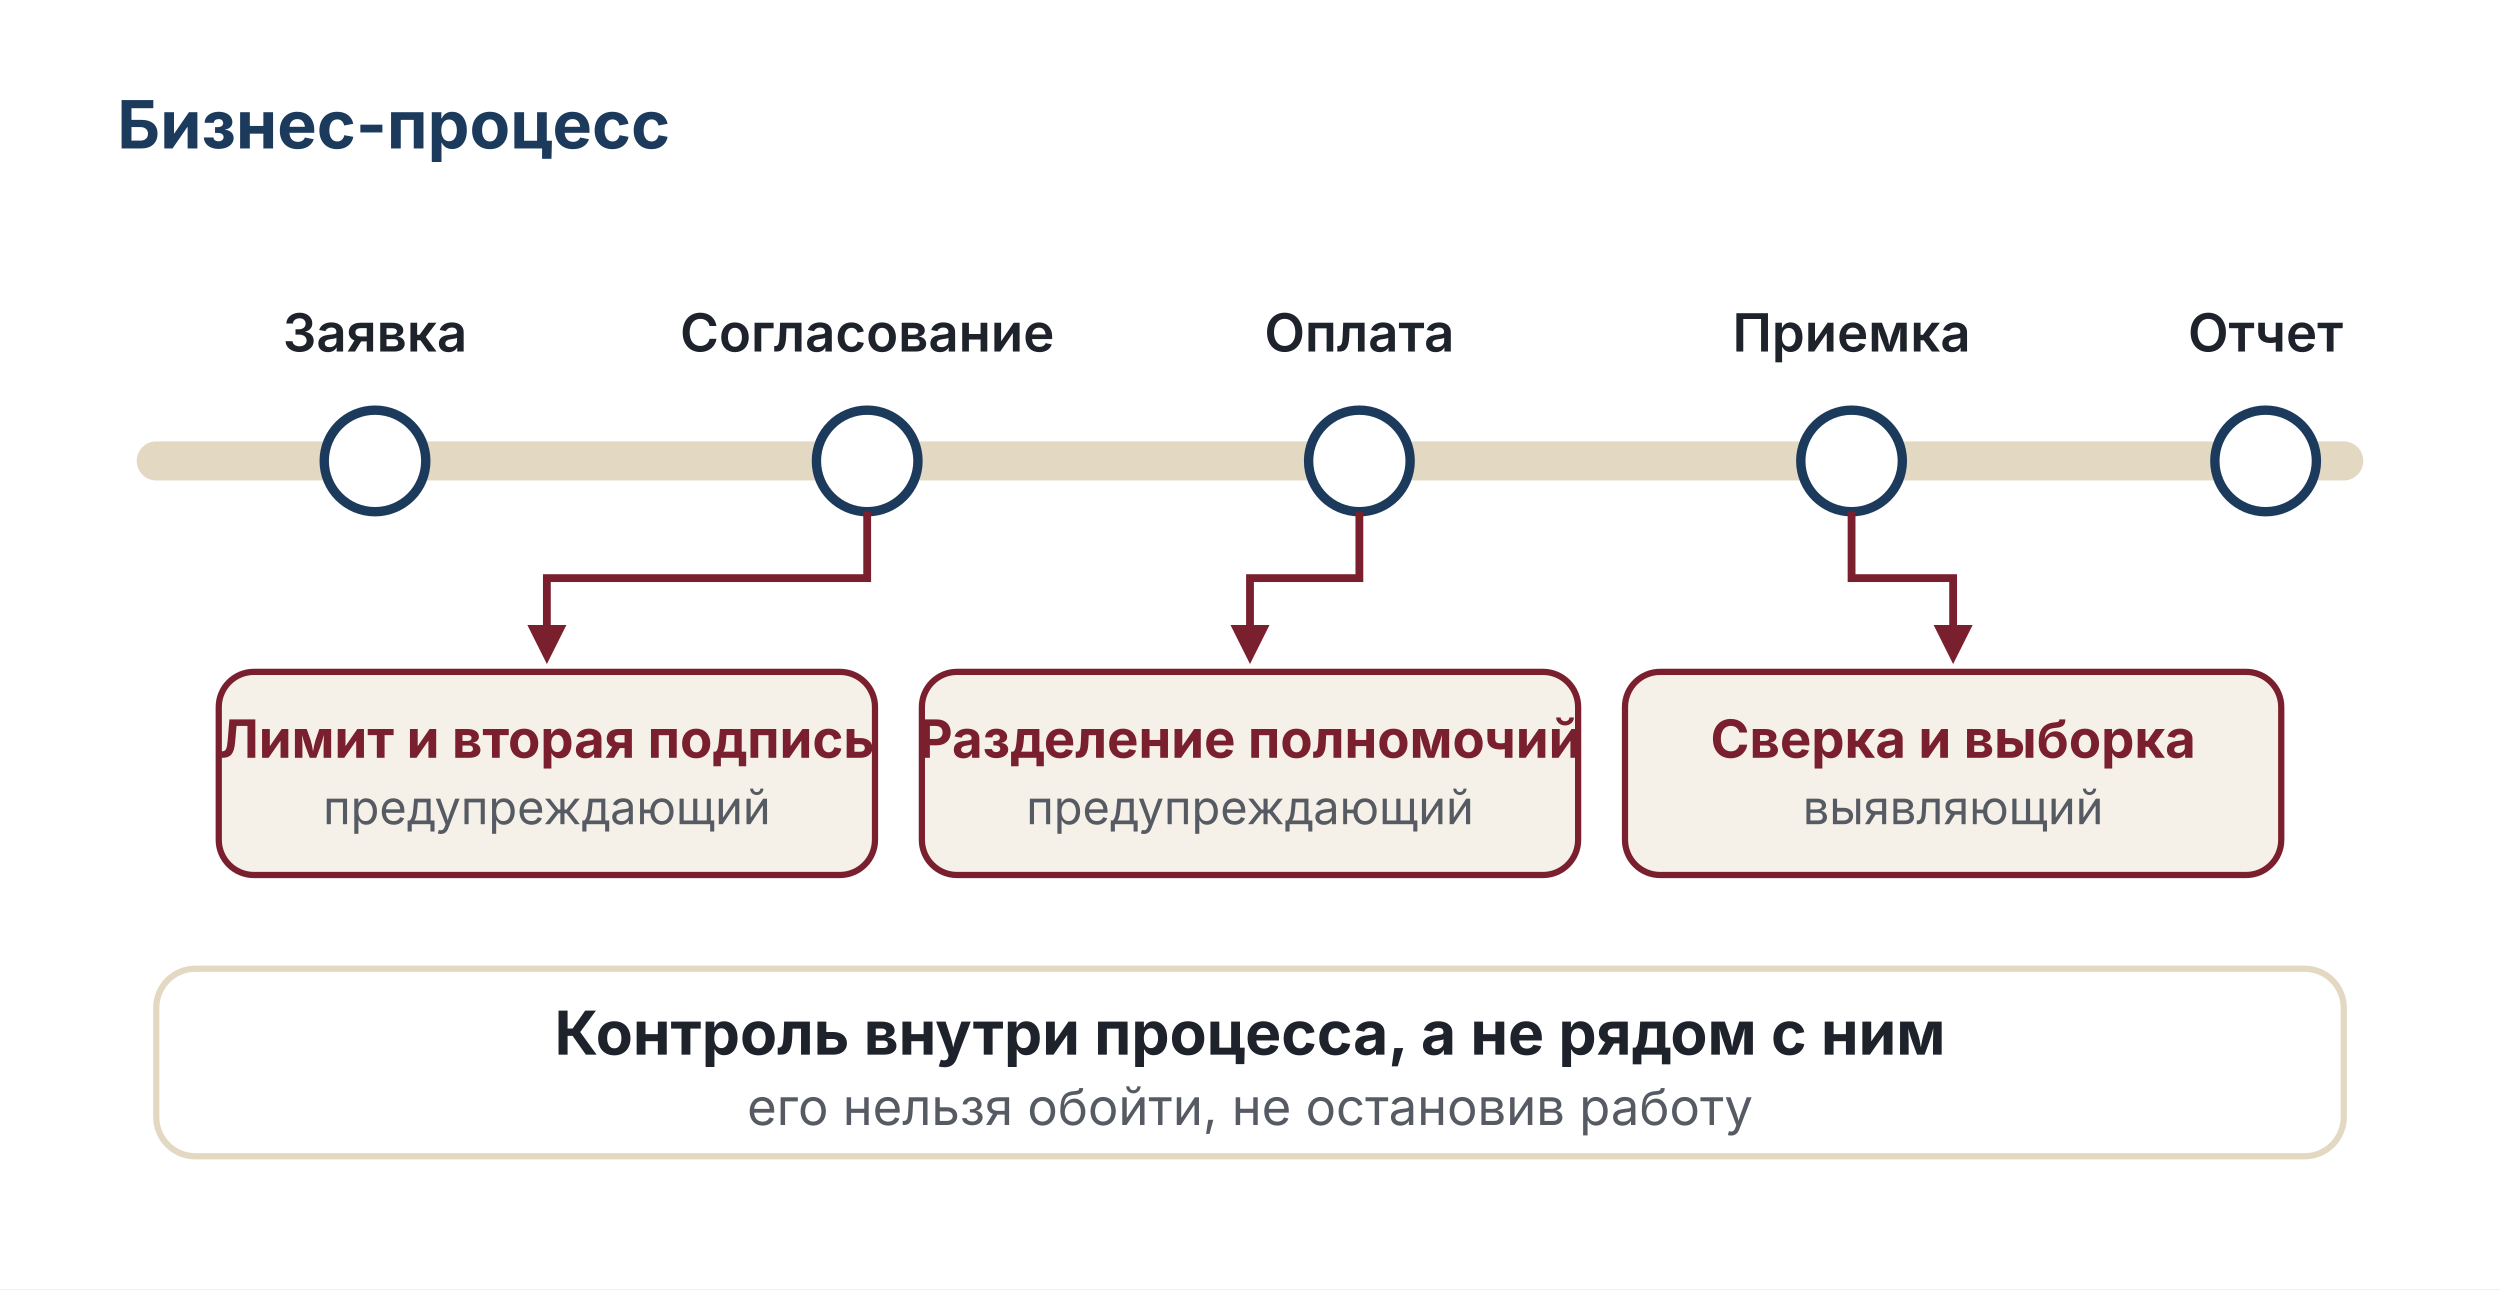
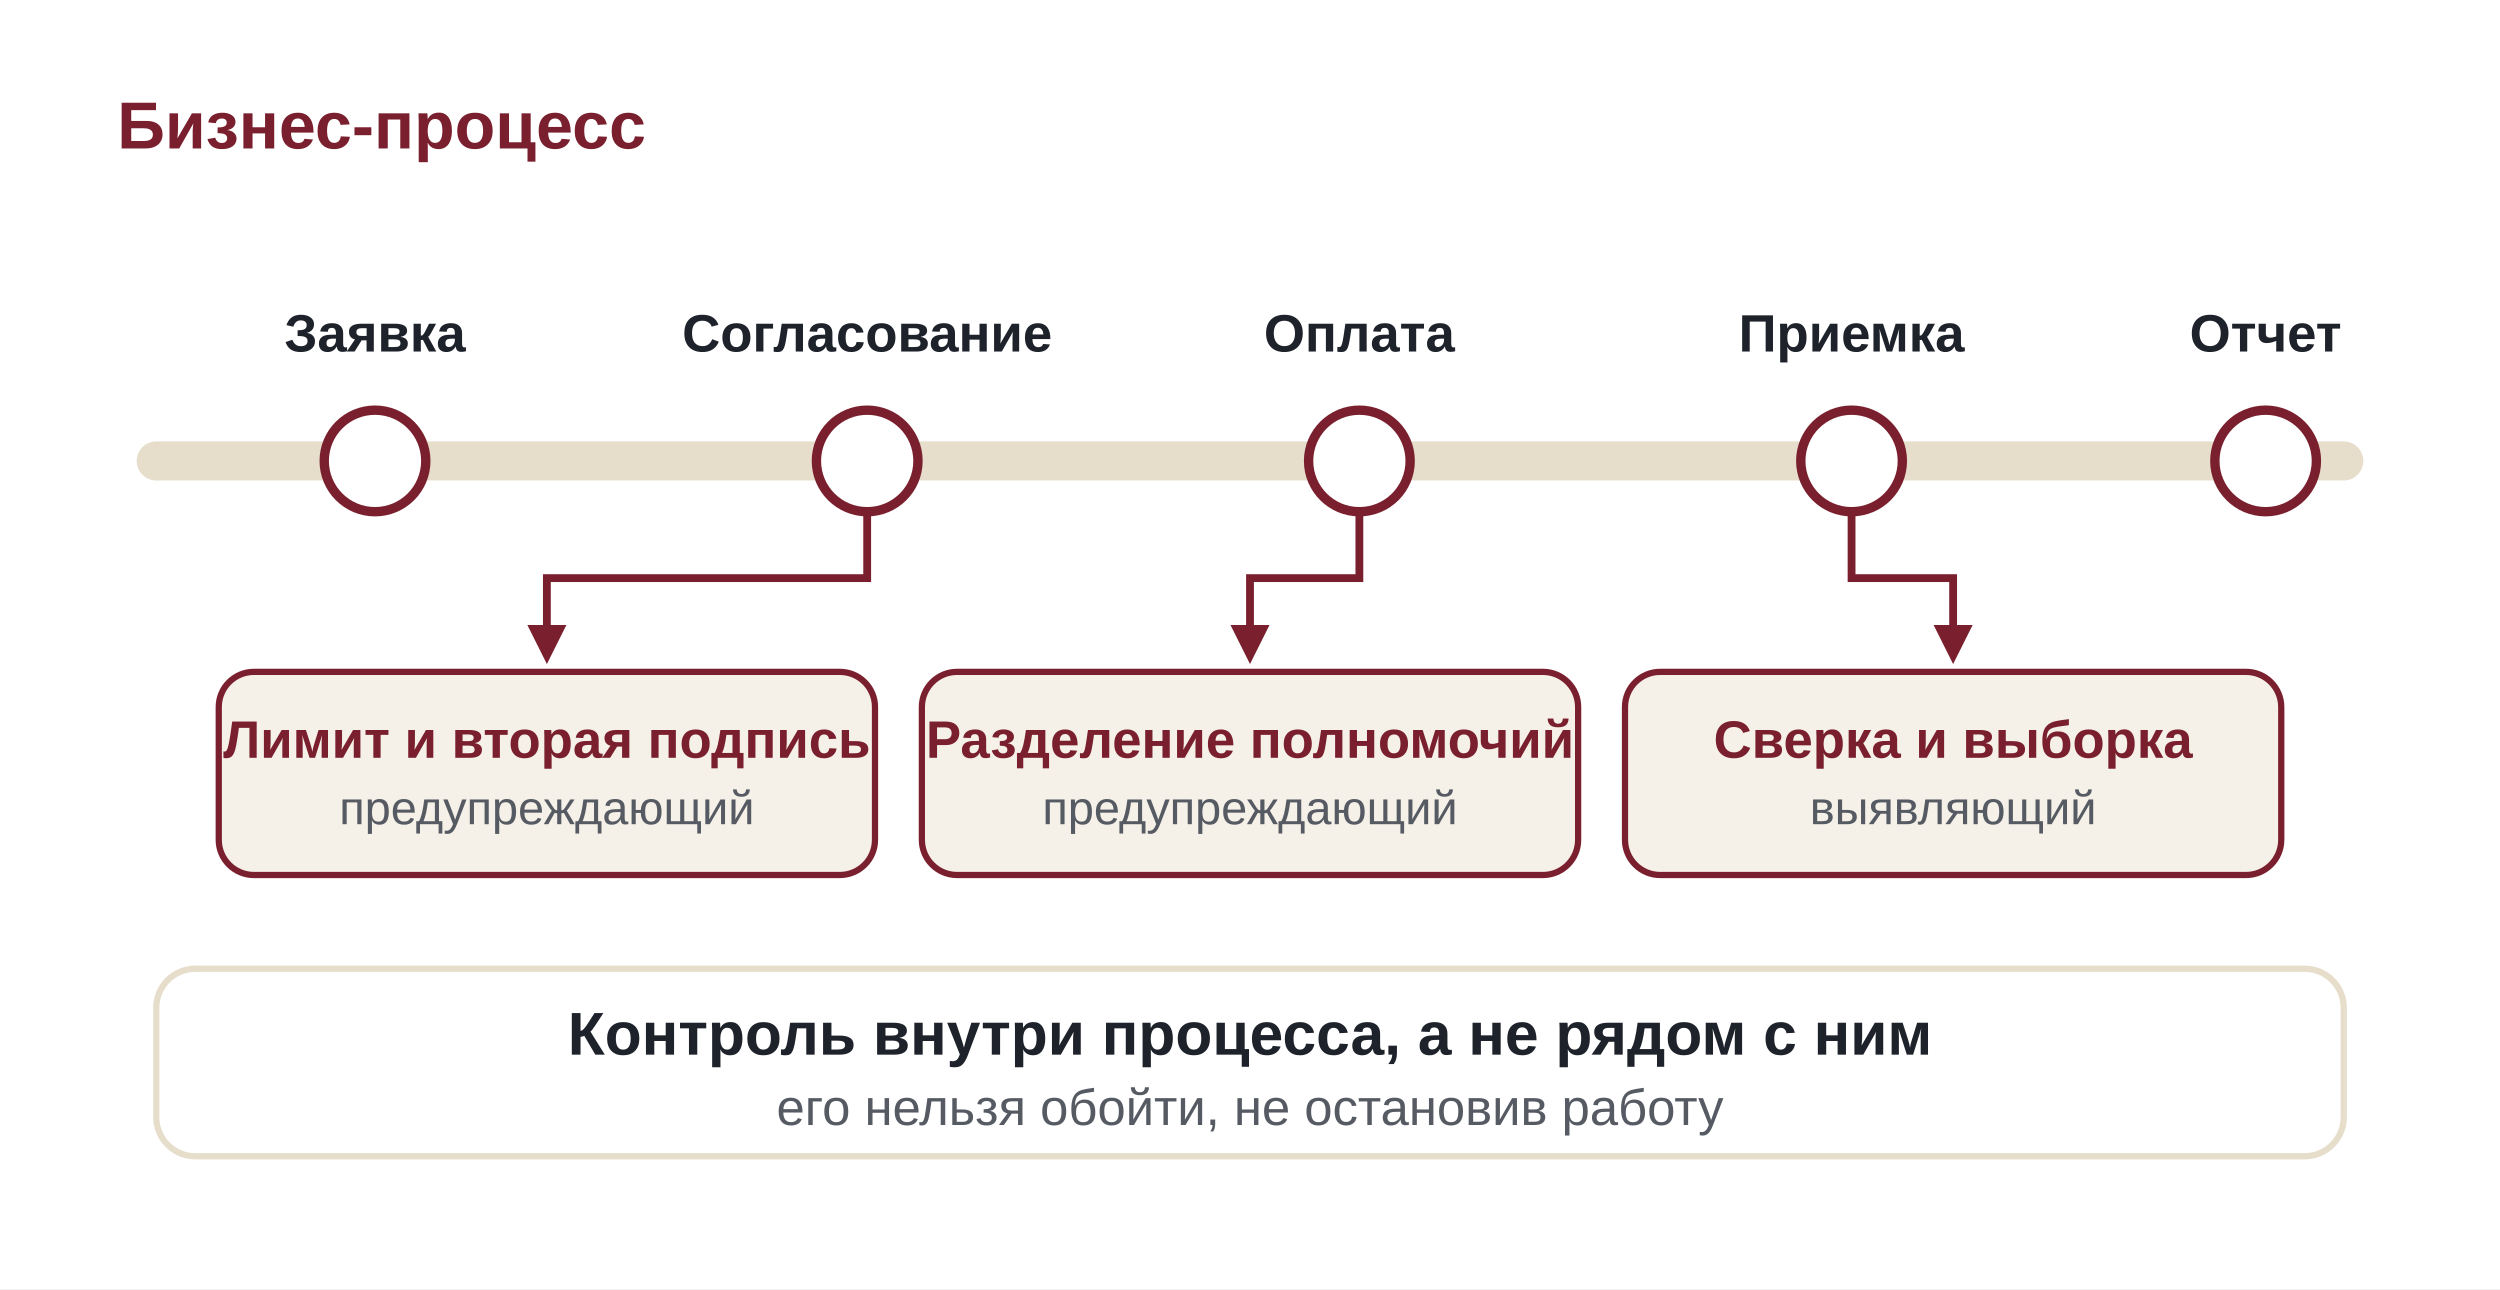
<svg xmlns="http://www.w3.org/2000/svg" viewBox="0 0 640 330" width="640" height="330" role="img" aria-label="Контрольные процедуры, встроенные в бизнес-процесс">
  <rect width="640" height="330" fill="#FFFFFF" />
-   <text x="30" y="38" font-family="Figtree, Inter, 'Helvetica Neue', Arial, sans-serif" font-size="17" font-weight="700" fill="#1B3A5C" text-anchor="start">Бизнес-процесс</text>
-   <path d="M40 118 L600 118" stroke="#E3D9C2" stroke-width="10" stroke-linecap="round" />
-   <circle cx="96" cy="118" r="13" fill="#FFFFFF" stroke="#1B3A5C" stroke-width="2.4" />
-   <text x="96" y="90" font-family="Figtree, Inter, 'Helvetica Neue', Arial, sans-serif" font-size="13.5" font-weight="600" fill="#1E222B" text-anchor="middle">Заявка</text>
-   <circle cx="222" cy="118" r="13" fill="#FFFFFF" stroke="#1B3A5C" stroke-width="2.4" />
-   <text x="222" y="90" font-family="Figtree, Inter, 'Helvetica Neue', Arial, sans-serif" font-size="13.5" font-weight="600" fill="#1E222B" text-anchor="middle">Согласование</text>
-   <circle cx="348" cy="118" r="13" fill="#FFFFFF" stroke="#1B3A5C" stroke-width="2.4" />
-   <text x="348" y="90" font-family="Figtree, Inter, 'Helvetica Neue', Arial, sans-serif" font-size="13.5" font-weight="600" fill="#1E222B" text-anchor="middle">Оплата</text>
-   <circle cx="474" cy="118" r="13" fill="#FFFFFF" stroke="#1B3A5C" stroke-width="2.4" />
-   <text x="474" y="90" font-family="Figtree, Inter, 'Helvetica Neue', Arial, sans-serif" font-size="13.5" font-weight="600" fill="#1E222B" text-anchor="middle">Приемка</text>
-   <circle cx="580" cy="118" r="13" fill="#FFFFFF" stroke="#1B3A5C" stroke-width="2.4" />
-   <text x="580" y="90" font-family="Figtree, Inter, 'Helvetica Neue', Arial, sans-serif" font-size="13.5" font-weight="600" fill="#1E222B" text-anchor="middle">Отчет</text>
+   <text x="30" y="38" font-family="'Golos Text','Segoe UI',Arial,sans-serif" font-size="17" font-weight="700" fill="#7A1F2E" text-anchor="start">Бизнес-процесс</text>
+   <path d="M40 118 L600 118" stroke="#E6DDCA" stroke-width="10" stroke-linecap="round" />
+   <circle cx="96" cy="118" r="13" fill="#FFFFFF" stroke="#7A1F2E" stroke-width="2.4" />
+   <text x="96" y="90" font-family="'Golos Text','Segoe UI',Arial,sans-serif" font-size="13.5" font-weight="600" fill="#1E222B" text-anchor="middle">Заявка</text>
+   <circle cx="222" cy="118" r="13" fill="#FFFFFF" stroke="#7A1F2E" stroke-width="2.4" />
+   <text x="222" y="90" font-family="'Golos Text','Segoe UI',Arial,sans-serif" font-size="13.5" font-weight="600" fill="#1E222B" text-anchor="middle">Согласование</text>
+   <circle cx="348" cy="118" r="13" fill="#FFFFFF" stroke="#7A1F2E" stroke-width="2.4" />
+   <text x="348" y="90" font-family="'Golos Text','Segoe UI',Arial,sans-serif" font-size="13.5" font-weight="600" fill="#1E222B" text-anchor="middle">Оплата</text>
+   <circle cx="474" cy="118" r="13" fill="#FFFFFF" stroke="#7A1F2E" stroke-width="2.4" />
+   <text x="474" y="90" font-family="'Golos Text','Segoe UI',Arial,sans-serif" font-size="13.5" font-weight="600" fill="#1E222B" text-anchor="middle">Приемка</text>
+   <circle cx="580" cy="118" r="13" fill="#FFFFFF" stroke="#7A1F2E" stroke-width="2.4" />
+   <text x="580" y="90" font-family="'Golos Text','Segoe UI',Arial,sans-serif" font-size="13.5" font-weight="600" fill="#1E222B" text-anchor="middle">Отчет</text>
  <path d="M222 131 L222 148 L140 148 L140 162" stroke="#7A1F2E" stroke-width="2" fill="none" />
  <path d="M140 170 L135 160 L145 160 Z" fill="#7A1F2E" />
  <rect x="56" y="172" width="168" height="52" rx="9" fill="#F5F1E8" stroke="#7A1F2E" stroke-width="1.6" />
-   <text x="140" y="194" font-family="Figtree, Inter, 'Helvetica Neue', Arial, sans-serif" font-size="13.5" font-weight="700" fill="#7A1F2E" text-anchor="middle">Лимит и вторая подпись</text>
-   <text x="140" y="211" font-family="Figtree, Inter, 'Helvetica Neue', Arial, sans-serif" font-size="12" font-weight="400" fill="#565A63" text-anchor="middle">предупреждающий</text>
+   <text x="140" y="194" font-family="'Golos Text','Segoe UI',Arial,sans-serif" font-size="13.5" font-weight="700" fill="#7A1F2E" text-anchor="middle">Лимит и вторая подпись</text>
+   <text x="140" y="211" font-family="'Golos Text','Segoe UI',Arial,sans-serif" font-size="12" font-weight="400" fill="#565A63" text-anchor="middle">предупреждающий</text>
  <path d="M348 131 L348 148 L320 148 L320 162" stroke="#7A1F2E" stroke-width="2" fill="none" />
  <path d="M320 170 L315 160 L325 160 Z" fill="#7A1F2E" />
  <rect x="236" y="172" width="168" height="52" rx="9" fill="#F5F1E8" stroke="#7A1F2E" stroke-width="1.6" />
-   <text x="320" y="194" font-family="Figtree, Inter, 'Helvetica Neue', Arial, sans-serif" font-size="13.5" font-weight="700" fill="#7A1F2E" text-anchor="middle">Разделение полномочий</text>
-   <text x="320" y="211" font-family="Figtree, Inter, 'Helvetica Neue', Arial, sans-serif" font-size="12" font-weight="400" fill="#565A63" text-anchor="middle">предупреждающий</text>
+   <text x="320" y="194" font-family="'Golos Text','Segoe UI',Arial,sans-serif" font-size="13.5" font-weight="700" fill="#7A1F2E" text-anchor="middle">Разделение полномочий</text>
+   <text x="320" y="211" font-family="'Golos Text','Segoe UI',Arial,sans-serif" font-size="12" font-weight="400" fill="#565A63" text-anchor="middle">предупреждающий</text>
  <path d="M474 131 L474 148 L500 148 L500 162" stroke="#7A1F2E" stroke-width="2" fill="none" />
  <path d="M500 170 L495 160 L505 160 Z" fill="#7A1F2E" />
  <rect x="416" y="172" width="168" height="52" rx="9" fill="#F5F1E8" stroke="#7A1F2E" stroke-width="1.6" />
-   <text x="500" y="194" font-family="Figtree, Inter, 'Helvetica Neue', Arial, sans-serif" font-size="13.5" font-weight="700" fill="#7A1F2E" text-anchor="middle">Сверка и выборка</text>
-   <text x="500" y="211" font-family="Figtree, Inter, 'Helvetica Neue', Arial, sans-serif" font-size="12" font-weight="400" fill="#565A63" text-anchor="middle">выявляющий</text>
-   <rect x="40" y="248" width="560" height="48" rx="10" fill="#FFFFFF" stroke="#E3D9C2" stroke-width="1.6" />
-   <text x="320" y="270" font-family="Figtree, Inter, 'Helvetica Neue', Arial, sans-serif" font-size="15.5" font-weight="700" fill="#1E222B" text-anchor="middle">Контроль внутри процесса, а не рядом с ним</text>
-   <text x="320" y="288" font-family="Figtree, Inter, 'Helvetica Neue', Arial, sans-serif" font-size="13" font-weight="400" fill="#565A63" text-anchor="middle">его нельзя обойти, не остановив работу</text>
+   <text x="500" y="194" font-family="'Golos Text','Segoe UI',Arial,sans-serif" font-size="13.5" font-weight="700" fill="#7A1F2E" text-anchor="middle">Сверка и выборка</text>
+   <text x="500" y="211" font-family="'Golos Text','Segoe UI',Arial,sans-serif" font-size="12" font-weight="400" fill="#565A63" text-anchor="middle">выявляющий</text>
+   <rect x="40" y="248" width="560" height="48" rx="10" fill="#FFFFFF" stroke="#E6DDCA" stroke-width="1.6" />
+   <text x="320" y="270" font-family="'Golos Text','Segoe UI',Arial,sans-serif" font-size="15.5" font-weight="700" fill="#1E222B" text-anchor="middle">Контроль внутри процесса, а не рядом с ним</text>
+   <text x="320" y="288" font-family="'Golos Text','Segoe UI',Arial,sans-serif" font-size="13" font-weight="400" fill="#565A63" text-anchor="middle">его нельзя обойти, не остановив работу</text>
</svg>
